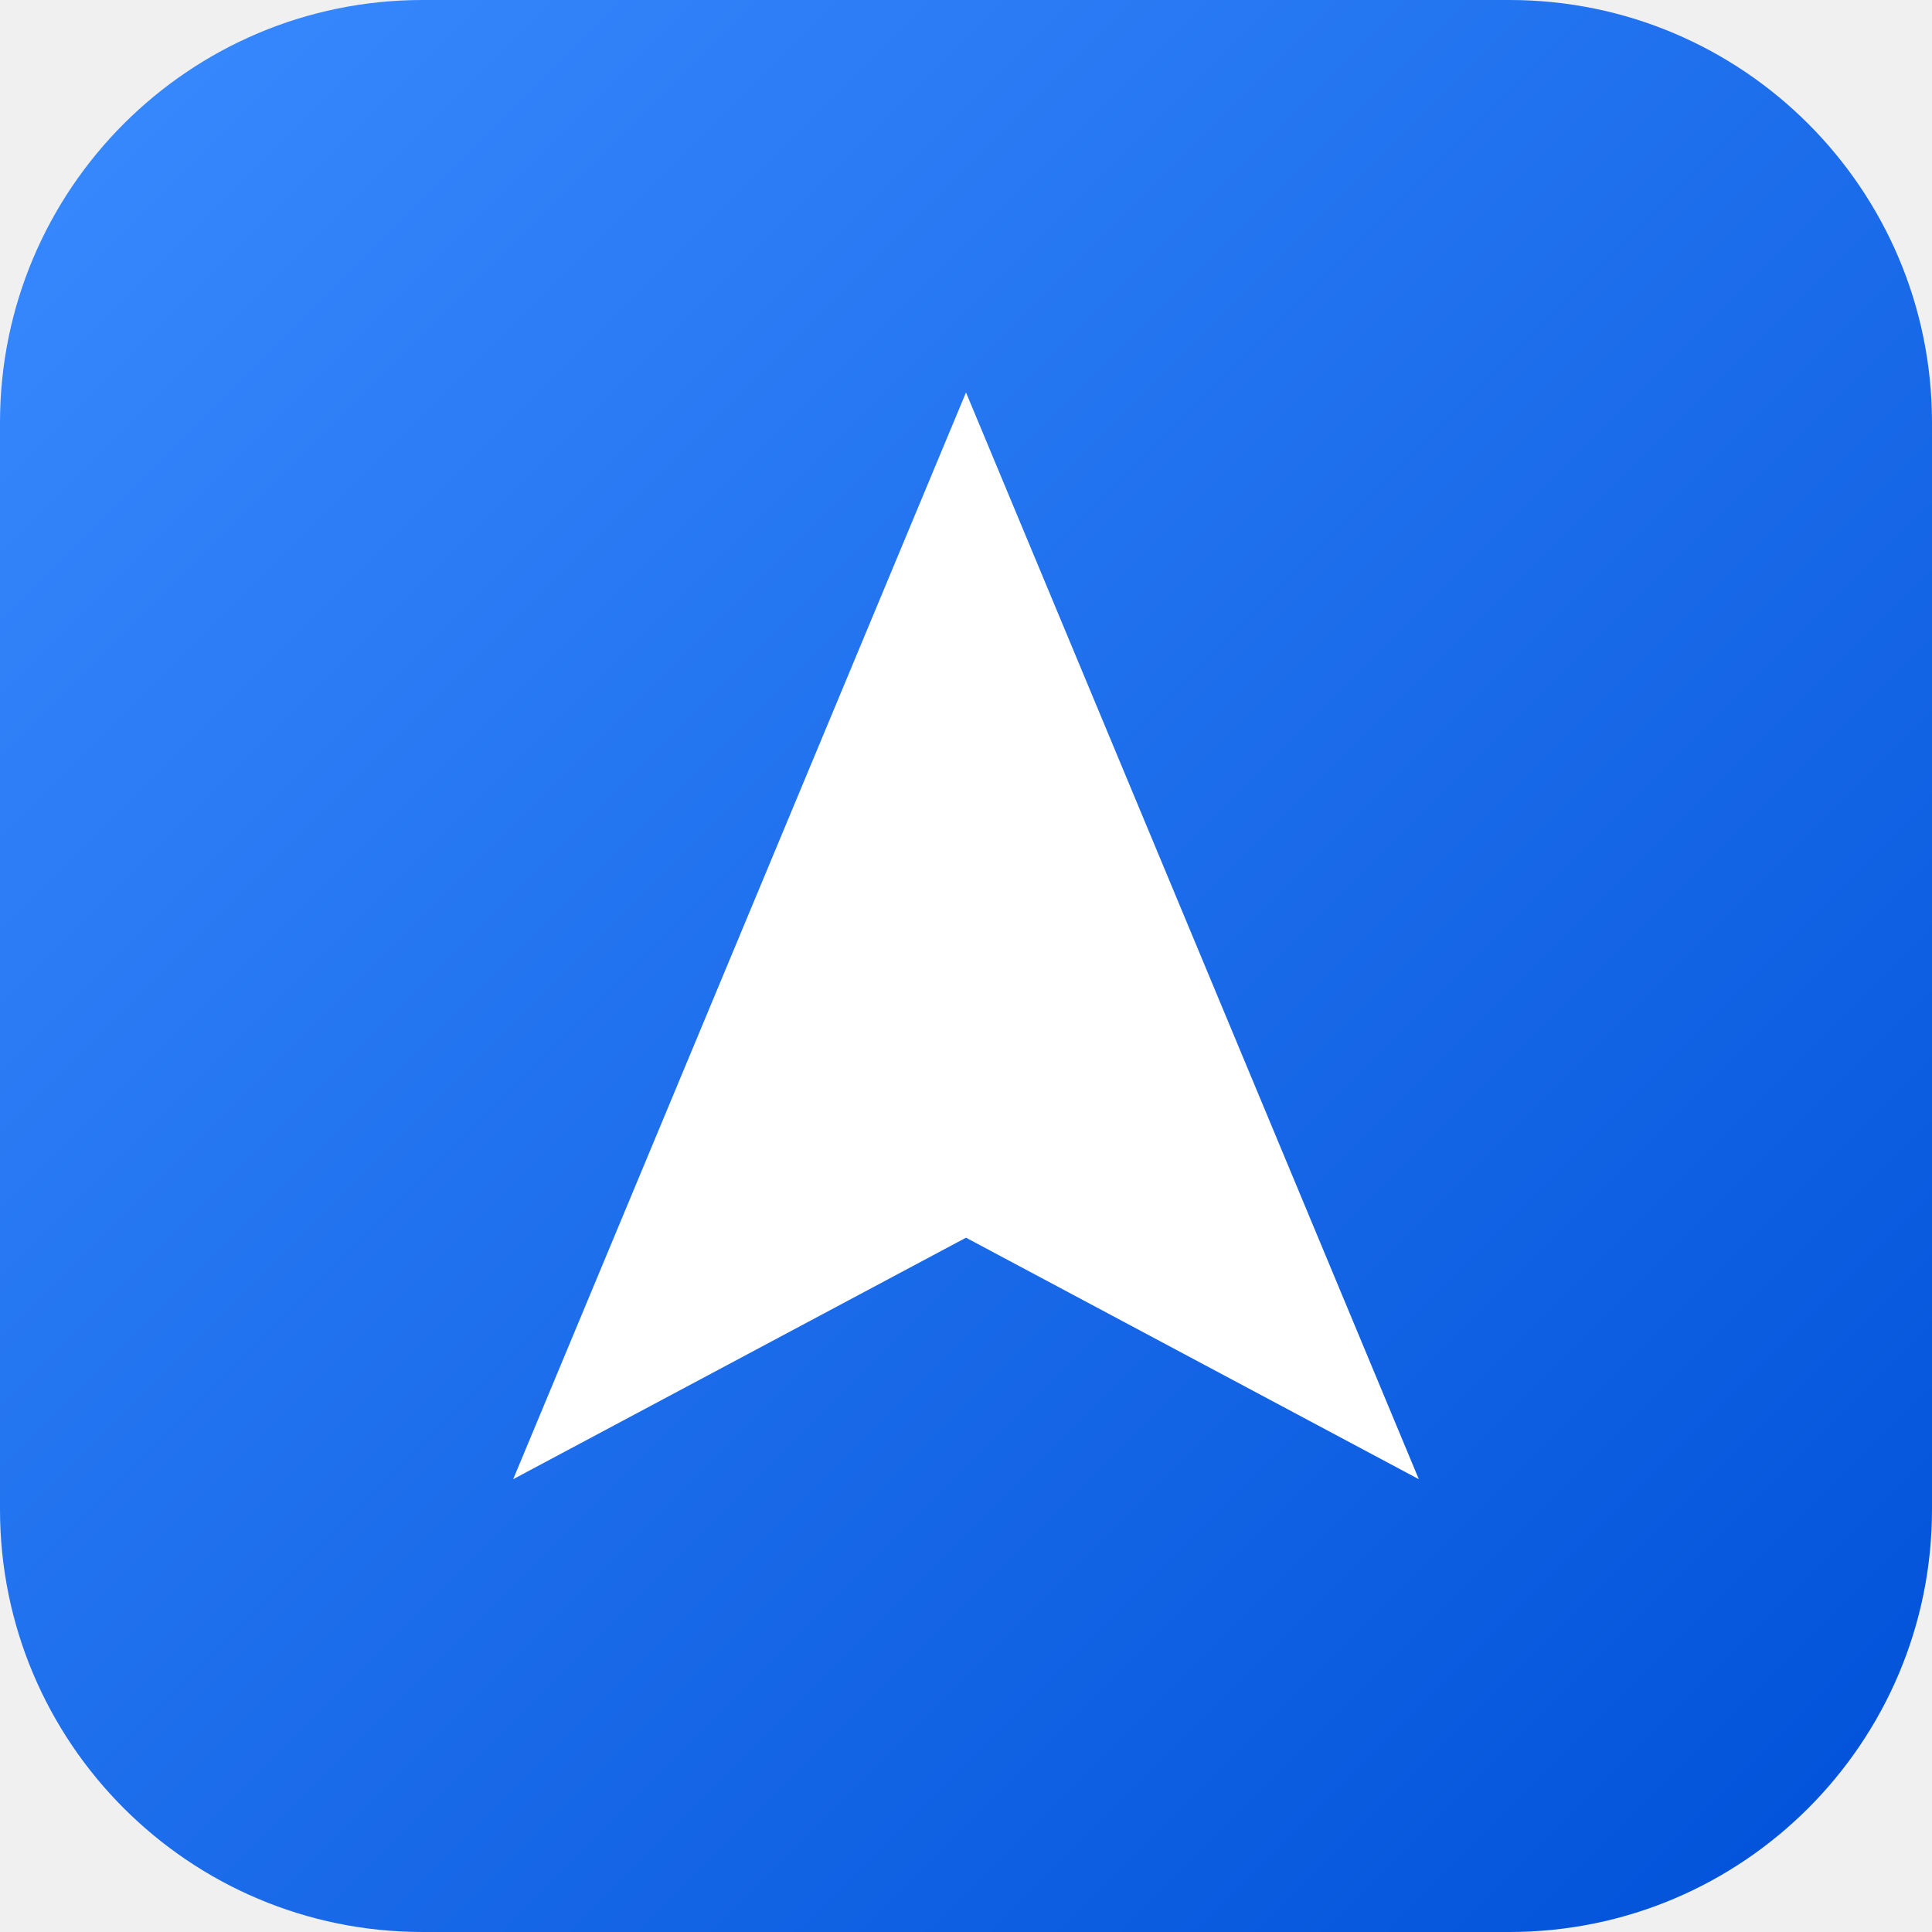
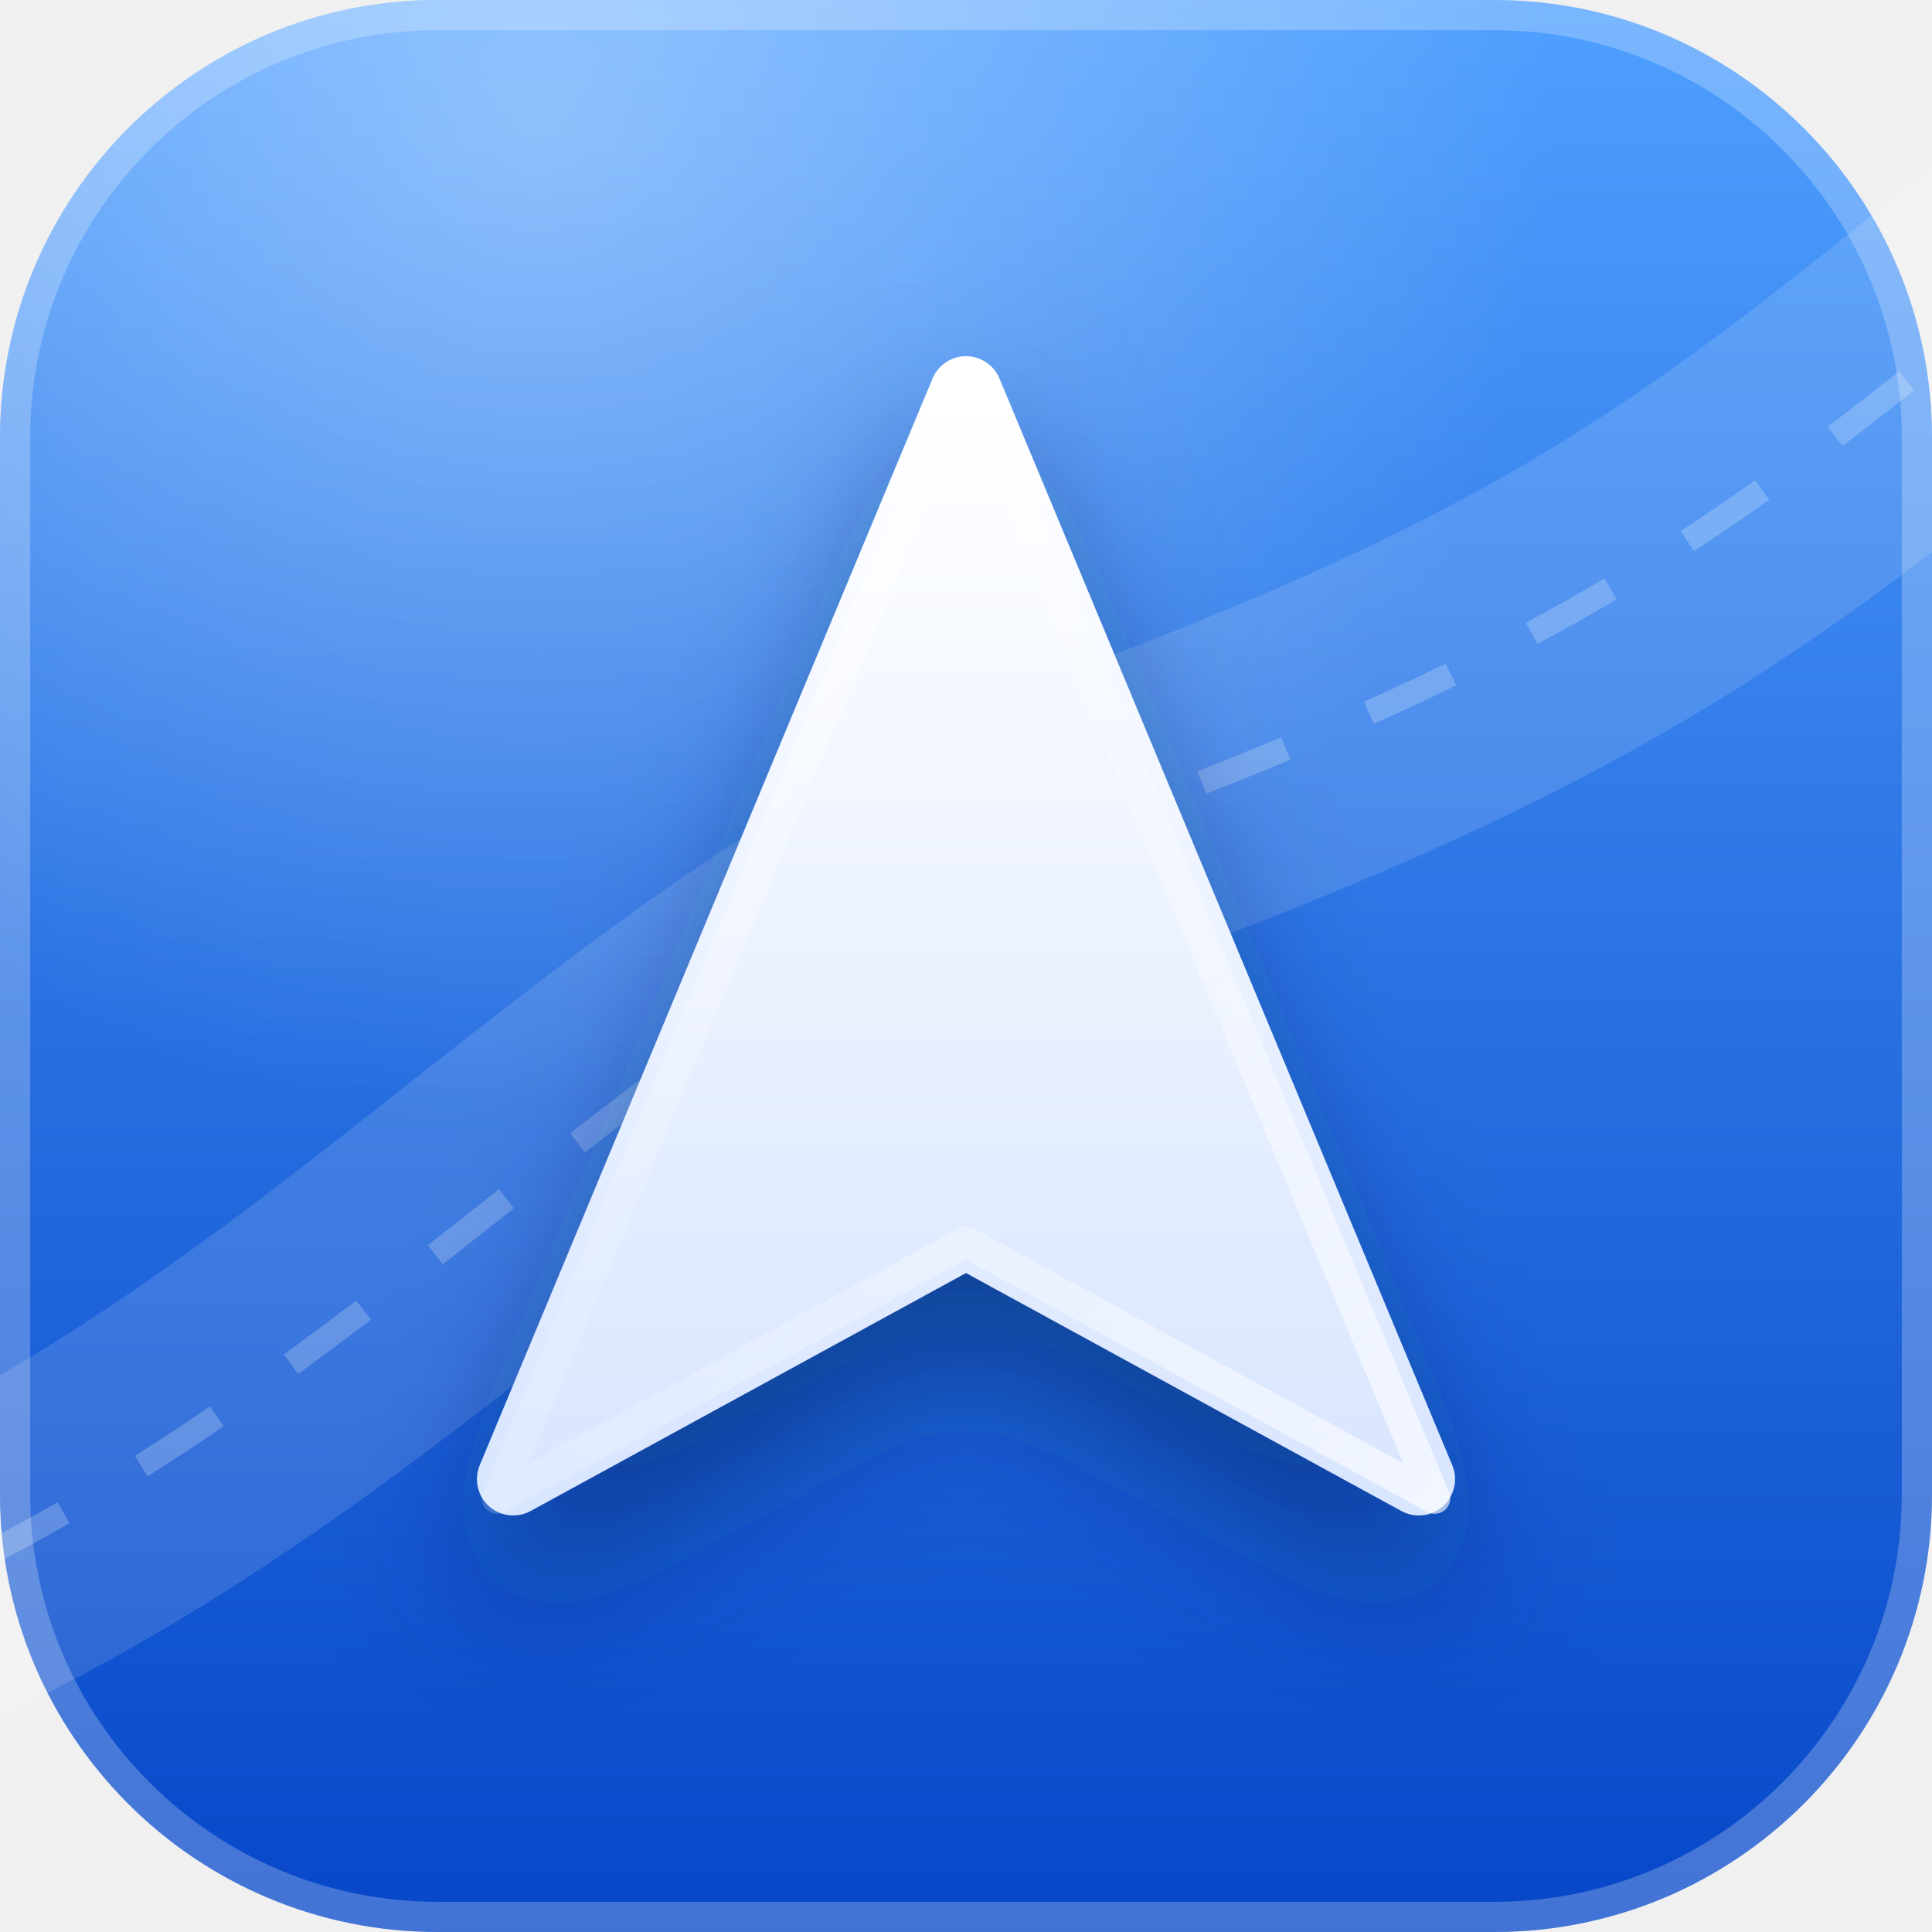
<svg xmlns="http://www.w3.org/2000/svg" viewBox="0 0 64 64">
  <defs>
-     <linearGradient id="g" x1="0" y1="0" x2="1" y2="1">
-       <stop offset="0" stop-color="#3a8bff" />
-       <stop offset="1" stop-color="#0050d8" />
+     <linearGradient id="ib" x1="0" y1="0" x2="0" y2="1">
+       <stop offset="0" stop-color="#4fa0ff" />
+       <stop offset="1" stop-color="#0646c8" />
    </linearGradient>
+     <radialGradient id="is" cx=".28" cy=".06" r=".95">
+       <stop offset="0" stop-color="#fff" stop-opacity=".38" />
+       <stop offset=".55" stop-color="#fff" stop-opacity="0" />
+     </radialGradient>
+     <linearGradient id="ia" x1="0" y1="0" x2="0" y2="1">
+       <stop offset="0" stop-color="#fff" />
+       <stop offset="1" stop-color="#d9e6ff" />
+     </linearGradient>
+     <linearGradient id="ir" x1="0" y1="0" x2="1" y2="1">
+       <stop offset="0" stop-color="#fff" />
+       <stop offset=".45" stop-color="#fff" stop-opacity=".15" />
+       <stop offset="1" stop-color="#fff" stop-opacity=".7" />
+     </linearGradient>
+     <filter id="id" x="-40%" y="-40%" width="180%" height="180%">
+       <feDropShadow dx="0" dy="2.6" stdDeviation="2.4" flood-color="#001c55" flood-opacity=".5" />
+     </filter>
  </defs>
-   <rect width="64" height="64" rx="14" fill="url(#g)" />
-   <path d="M32 13 47 49 32 41 17 49Z" fill="#fff" />
+   <rect width="64" height="64" rx="14.5" fill="url(#ib)" />
+   <path d="M-6 54C12 47 21 33 37 27S58 17 70 7" stroke="#fff" stroke-opacity=".13" stroke-width="10" fill="none" />
+   <path d="M-6 54C12 47 21 33 37 27S58 17 70 7" stroke="#fff" stroke-opacity=".22" stroke-width=".8" stroke-dasharray="3 3" fill="none" />
+   <rect width="64" height="64" rx="14.5" fill="url(#is)" />
+   <path d="M32 13 47 49 32 40.8 17 49Z" fill="url(#ia)" stroke="url(#ia)" stroke-width="2.4" stroke-linejoin="round" filter="url(#id)" />
+   <path d="M32 13 47 49 32 40.8 17 49Z" fill="none" stroke="url(#ir)" stroke-width="1" stroke-linejoin="round" transform="translate(32 31) scale(1.035) translate(-32 -31)" opacity=".9" />
+   <rect x=".5" y=".5" width="63" height="63" rx="14" fill="none" stroke="#fff" stroke-opacity=".24" />
</svg>
